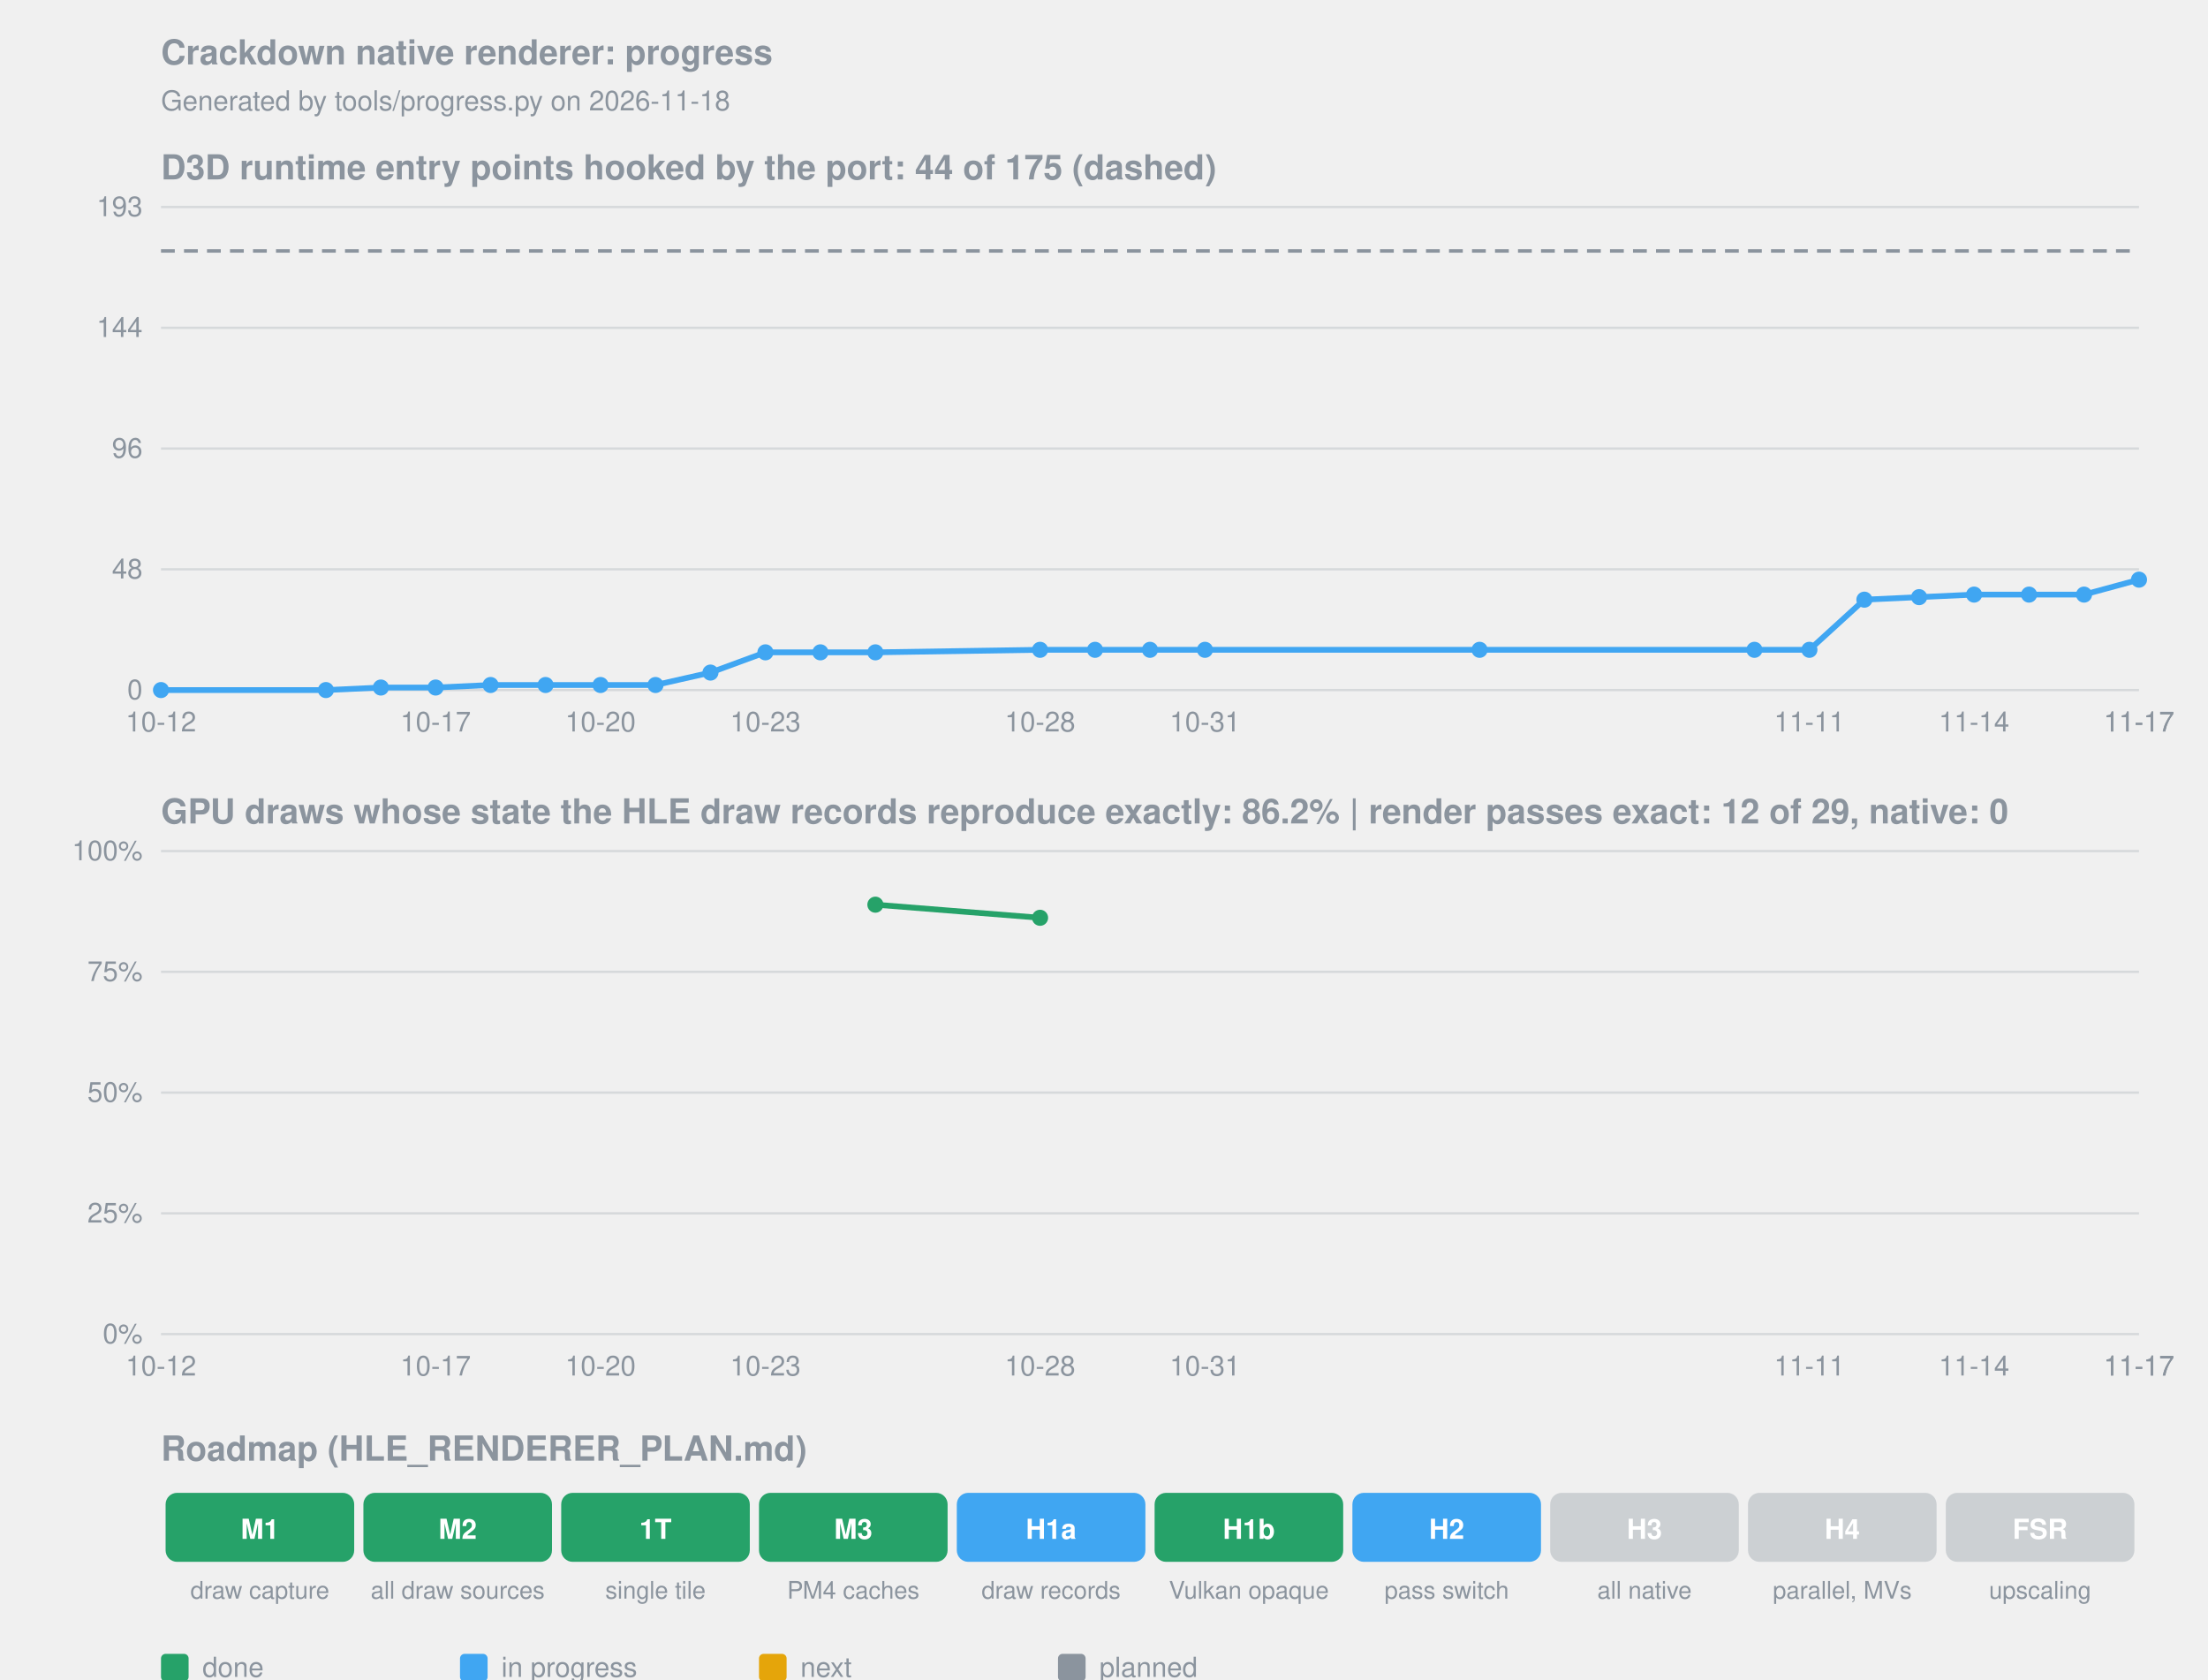
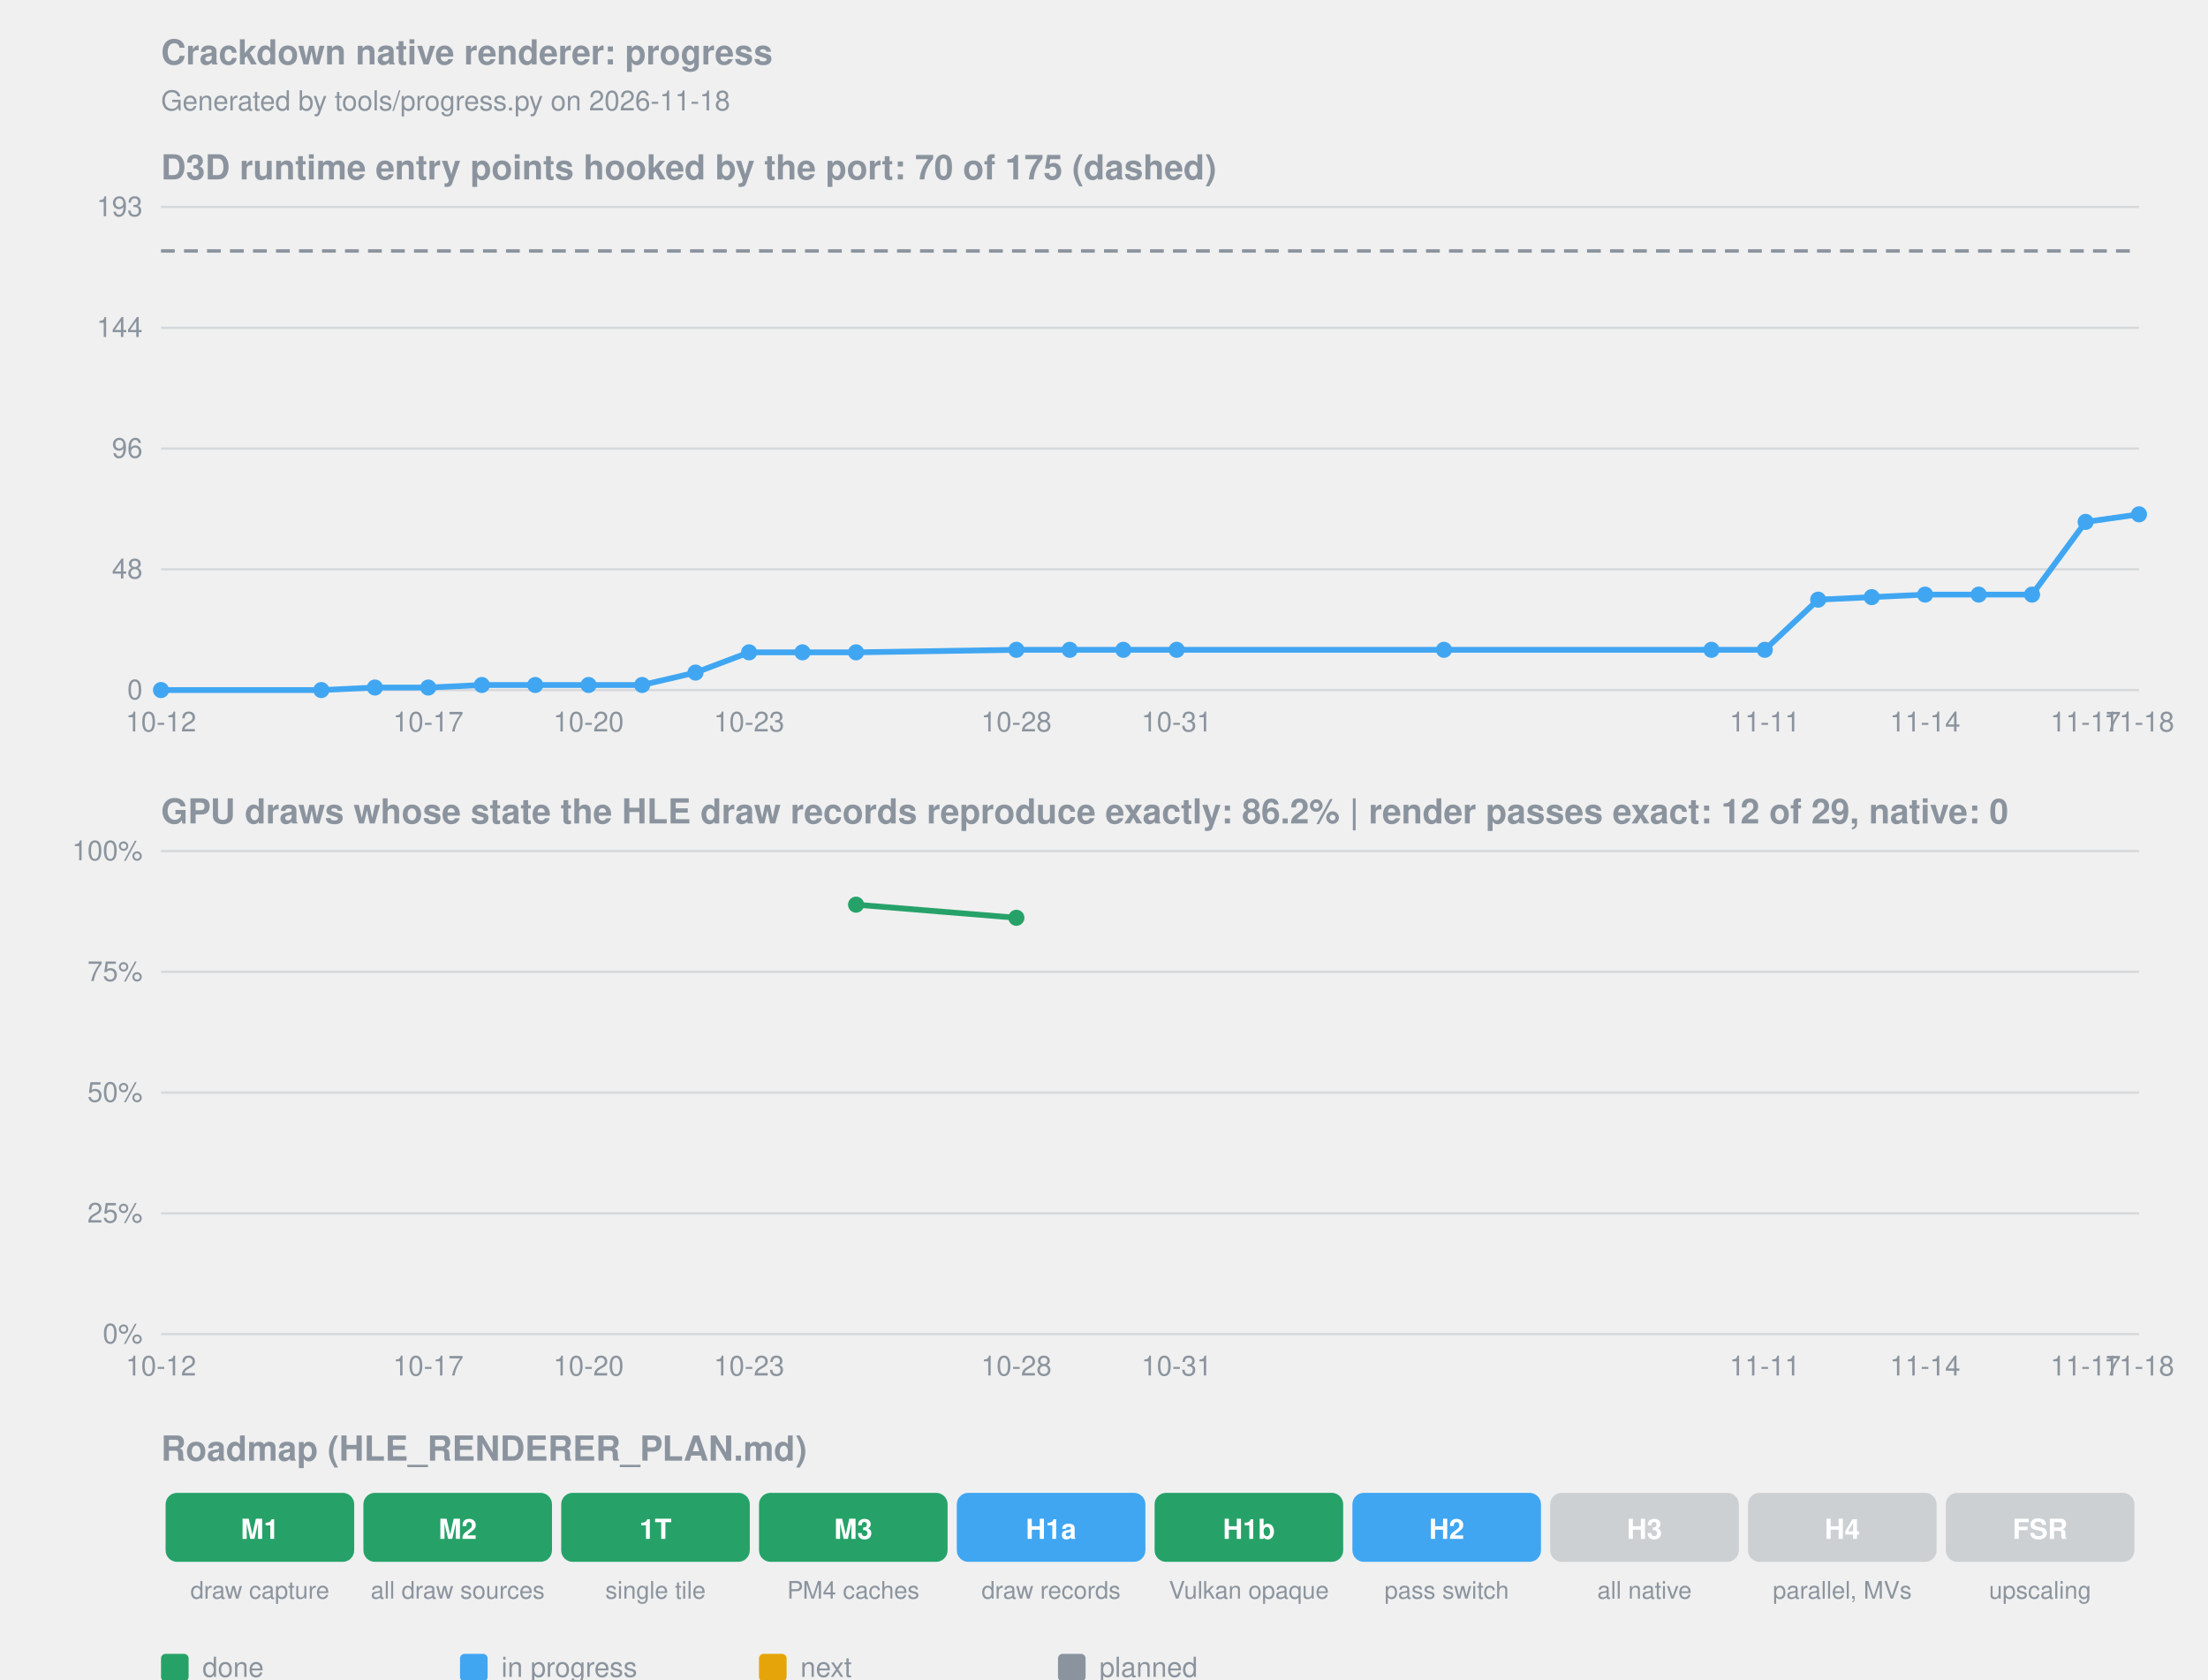
<svg xmlns="http://www.w3.org/2000/svg" width="960" height="730" viewBox="0 0 960 730" font-family="Segoe UI, Helvetica, Arial, sans-serif" font-size="12">
  <style>.t{fill:#8b949e}.h{fill:#8b949e;font-size:15px;font-weight:600}.g{stroke:#8b949e;stroke-opacity:.25}.a{fill:none;stroke:#40a6f2;stroke-width:2.5}.d{fill:none;stroke:#8b949e;stroke-width:1.5;stroke-dasharray:6 4}.m{fill:none;stroke:#26a269;stroke-width:2.5}</style>
  <text class="h" x="70" y="28">Crackdown native renderer: progress</text>
  <text class="t" x="70" y="48">Generated by tools/progress.py on 2026-11-18</text>
-   <text class="h" x="70" y="78">D3D runtime entry points hooked by the port: 44 of 175 (dashed)</text>
+   <text class="h" x="70" y="78">D3D runtime entry points hooked by the port: 70 of 175 (dashed)</text>
  <line class="g" x1="70" x2="930" y1="300.0" y2="300.0" />
  <text class="t" x="62" y="304.0" text-anchor="end">0</text>
  <line class="g" x1="70" x2="930" y1="247.5" y2="247.5" />
  <text class="t" x="62" y="251.5" text-anchor="end">48</text>
  <line class="g" x1="70" x2="930" y1="195.0" y2="195.0" />
  <text class="t" x="62" y="199.0" text-anchor="end">96</text>
  <line class="g" x1="70" x2="930" y1="142.5" y2="142.5" />
  <text class="t" x="62" y="146.5" text-anchor="end">144</text>
  <line class="g" x1="70" x2="930" y1="90.0" y2="90.0" />
  <text class="t" x="62" y="94.0" text-anchor="end">193</text>
  <line class="d" x1="70" x2="930" y1="109.1" y2="109.1" />
-   <polyline class="a" points="70.0,300.0 141.7,300.0 165.6,298.9 189.4,298.9 213.3,297.8 237.2,297.8 261.1,297.8 285.0,297.8 308.9,292.4 332.8,283.6 356.7,283.6 380.6,283.6 452.2,282.5 476.1,282.5 500.0,282.5 523.9,282.5 643.3,282.5 762.8,282.5 786.7,282.5 810.6,260.7 834.4,259.6 858.3,258.5 882.2,258.5 906.1,258.5 930.0,252.0" />
+   <polyline class="a" points="70.0,300.0 139.7,300.0 163.0,298.9 186.2,298.9 209.5,297.8 232.7,297.8 255.9,297.8 279.2,297.8 302.4,292.4 325.7,283.6 348.9,283.6 372.2,283.6 441.9,282.5 465.1,282.5 488.4,282.5 511.6,282.5 627.8,282.5 744.1,282.5 767.3,282.5 790.5,260.7 813.8,259.6 837.0,258.5 860.3,258.5 883.5,258.5 906.8,226.9 930.0,223.6" />
  <circle cx="70.0" cy="300.0" r="3.5" fill="#40a6f2" />
-   <circle cx="141.7" cy="300.0" r="3.5" fill="#40a6f2" />
-   <circle cx="165.6" cy="298.9" r="3.5" fill="#40a6f2" />
-   <circle cx="189.4" cy="298.9" r="3.5" fill="#40a6f2" />
-   <circle cx="213.3" cy="297.8" r="3.5" fill="#40a6f2" />
-   <circle cx="237.2" cy="297.8" r="3.5" fill="#40a6f2" />
-   <circle cx="261.1" cy="297.8" r="3.5" fill="#40a6f2" />
-   <circle cx="285.0" cy="297.8" r="3.5" fill="#40a6f2" />
-   <circle cx="308.9" cy="292.4" r="3.5" fill="#40a6f2" />
-   <circle cx="332.8" cy="283.6" r="3.5" fill="#40a6f2" />
-   <circle cx="356.7" cy="283.6" r="3.5" fill="#40a6f2" />
-   <circle cx="380.6" cy="283.6" r="3.5" fill="#40a6f2" />
-   <circle cx="452.2" cy="282.5" r="3.5" fill="#40a6f2" />
-   <circle cx="476.1" cy="282.5" r="3.5" fill="#40a6f2" />
-   <circle cx="500.0" cy="282.5" r="3.5" fill="#40a6f2" />
-   <circle cx="523.9" cy="282.5" r="3.5" fill="#40a6f2" />
-   <circle cx="643.3" cy="282.5" r="3.5" fill="#40a6f2" />
-   <circle cx="762.8" cy="282.5" r="3.5" fill="#40a6f2" />
-   <circle cx="786.7" cy="282.5" r="3.5" fill="#40a6f2" />
-   <circle cx="810.6" cy="260.7" r="3.5" fill="#40a6f2" />
-   <circle cx="834.4" cy="259.6" r="3.5" fill="#40a6f2" />
-   <circle cx="858.3" cy="258.5" r="3.5" fill="#40a6f2" />
-   <circle cx="882.2" cy="258.5" r="3.5" fill="#40a6f2" />
-   <circle cx="906.1" cy="258.5" r="3.5" fill="#40a6f2" />
-   <circle cx="930.0" cy="252.0" r="3.5" fill="#40a6f2" />
+   <circle cx="139.7" cy="300.0" r="3.5" fill="#40a6f2" />
+   <circle cx="163.0" cy="298.9" r="3.5" fill="#40a6f2" />
+   <circle cx="186.2" cy="298.9" r="3.5" fill="#40a6f2" />
+   <circle cx="209.5" cy="297.8" r="3.5" fill="#40a6f2" />
+   <circle cx="232.7" cy="297.8" r="3.5" fill="#40a6f2" />
+   <circle cx="255.9" cy="297.8" r="3.5" fill="#40a6f2" />
+   <circle cx="279.2" cy="297.8" r="3.5" fill="#40a6f2" />
+   <circle cx="302.4" cy="292.4" r="3.5" fill="#40a6f2" />
+   <circle cx="325.7" cy="283.6" r="3.5" fill="#40a6f2" />
+   <circle cx="348.9" cy="283.6" r="3.5" fill="#40a6f2" />
+   <circle cx="372.2" cy="283.6" r="3.5" fill="#40a6f2" />
+   <circle cx="441.9" cy="282.5" r="3.5" fill="#40a6f2" />
+   <circle cx="465.1" cy="282.5" r="3.5" fill="#40a6f2" />
+   <circle cx="488.4" cy="282.5" r="3.5" fill="#40a6f2" />
+   <circle cx="511.6" cy="282.5" r="3.5" fill="#40a6f2" />
+   <circle cx="627.8" cy="282.5" r="3.5" fill="#40a6f2" />
+   <circle cx="744.1" cy="282.5" r="3.5" fill="#40a6f2" />
+   <circle cx="767.3" cy="282.5" r="3.5" fill="#40a6f2" />
+   <circle cx="790.5" cy="260.7" r="3.5" fill="#40a6f2" />
+   <circle cx="813.8" cy="259.6" r="3.5" fill="#40a6f2" />
+   <circle cx="837.0" cy="258.5" r="3.5" fill="#40a6f2" />
+   <circle cx="860.3" cy="258.5" r="3.5" fill="#40a6f2" />
+   <circle cx="883.5" cy="258.5" r="3.5" fill="#40a6f2" />
+   <circle cx="906.8" cy="226.9" r="3.5" fill="#40a6f2" />
+   <circle cx="930.0" cy="223.6" r="3.5" fill="#40a6f2" />
  <text class="t" x="70.0" y="318" text-anchor="middle">10-12</text>
-   <text class="t" x="189.4" y="318" text-anchor="middle">10-17</text>
-   <text class="t" x="261.1" y="318" text-anchor="middle">10-20</text>
-   <text class="t" x="332.8" y="318" text-anchor="middle">10-23</text>
-   <text class="t" x="452.2" y="318" text-anchor="middle">10-28</text>
-   <text class="t" x="523.9" y="318" text-anchor="middle">10-31</text>
-   <text class="t" x="786.7" y="318" text-anchor="middle">11-11</text>
-   <text class="t" x="858.3" y="318" text-anchor="middle">11-14</text>
-   <text class="t" x="930.0" y="318" text-anchor="middle">11-17</text>
-   <text class="t" x="930.0" y="318" text-anchor="middle">11-17</text>
+   <text class="t" x="186.2" y="318" text-anchor="middle">10-17</text>
+   <text class="t" x="255.9" y="318" text-anchor="middle">10-20</text>
+   <text class="t" x="325.7" y="318" text-anchor="middle">10-23</text>
+   <text class="t" x="441.9" y="318" text-anchor="middle">10-28</text>
+   <text class="t" x="511.6" y="318" text-anchor="middle">10-31</text>
+   <text class="t" x="767.3" y="318" text-anchor="middle">11-11</text>
+   <text class="t" x="837.0" y="318" text-anchor="middle">11-14</text>
+   <text class="t" x="906.8" y="318" text-anchor="middle">11-17</text>
+   <text class="t" x="930.0" y="318" text-anchor="middle">11-18</text>
  <text class="h" x="70" y="358">GPU draws whose state the HLE draw records reproduce exactly: 86.2%  |  render passes exact: 12 of 29, native: 0</text>
  <line class="g" x1="70" x2="930" y1="580.0" y2="580.0" />
  <text class="t" x="62" y="584.0" text-anchor="end">0%</text>
  <line class="g" x1="70" x2="930" y1="527.5" y2="527.5" />
  <text class="t" x="62" y="531.5" text-anchor="end">25%</text>
  <line class="g" x1="70" x2="930" y1="475.0" y2="475.0" />
  <text class="t" x="62" y="479.0" text-anchor="end">50%</text>
  <line class="g" x1="70" x2="930" y1="422.5" y2="422.5" />
  <text class="t" x="62" y="426.5" text-anchor="end">75%</text>
  <line class="g" x1="70" x2="930" y1="370.0" y2="370.0" />
  <text class="t" x="62" y="374.0" text-anchor="end">100%</text>
-   <polyline class="m" points="380.6,393.3 452.2,399.0" />
-   <circle cx="380.6" cy="393.3" r="3.5" fill="#26a269" />
-   <circle cx="452.2" cy="399.0" r="3.5" fill="#26a269" />
+   <polyline class="m" points="372.2,393.3 441.9,399.0" />
+   <circle cx="372.2" cy="393.3" r="3.5" fill="#26a269" />
+   <circle cx="441.9" cy="399.0" r="3.5" fill="#26a269" />
  <text class="t" x="70.0" y="598" text-anchor="middle">10-12</text>
-   <text class="t" x="189.4" y="598" text-anchor="middle">10-17</text>
-   <text class="t" x="261.1" y="598" text-anchor="middle">10-20</text>
-   <text class="t" x="332.8" y="598" text-anchor="middle">10-23</text>
-   <text class="t" x="452.2" y="598" text-anchor="middle">10-28</text>
-   <text class="t" x="523.9" y="598" text-anchor="middle">10-31</text>
-   <text class="t" x="786.7" y="598" text-anchor="middle">11-11</text>
-   <text class="t" x="858.3" y="598" text-anchor="middle">11-14</text>
-   <text class="t" x="930.0" y="598" text-anchor="middle">11-17</text>
-   <text class="t" x="930.0" y="598" text-anchor="middle">11-17</text>
+   <text class="t" x="186.2" y="598" text-anchor="middle">10-17</text>
+   <text class="t" x="255.9" y="598" text-anchor="middle">10-20</text>
+   <text class="t" x="325.7" y="598" text-anchor="middle">10-23</text>
+   <text class="t" x="441.9" y="598" text-anchor="middle">10-28</text>
+   <text class="t" x="511.6" y="598" text-anchor="middle">10-31</text>
+   <text class="t" x="767.3" y="598" text-anchor="middle">11-11</text>
+   <text class="t" x="837.0" y="598" text-anchor="middle">11-14</text>
+   <text class="t" x="906.8" y="598" text-anchor="middle">11-17</text>
+   <text class="t" x="930.0" y="598" text-anchor="middle">11-18</text>
  <text class="h" x="70" y="635">Roadmap (HLE_RENDERER_PLAN.md)</text>
  <rect x="72.0" y="649" width="82.0" height="30" rx="5" fill="#26a269" fill-opacity="1" />
  <text x="113.0" y="669" text-anchor="middle" fill="#ffffff" font-weight="600">M1</text>
  <text class="t" x="113.0" y="695" text-anchor="middle" font-size="10.5">draw capture</text>
  <rect x="158.0" y="649" width="82.0" height="30" rx="5" fill="#26a269" fill-opacity="1" />
  <text x="199.0" y="669" text-anchor="middle" fill="#ffffff" font-weight="600">M2</text>
  <text class="t" x="199.0" y="695" text-anchor="middle" font-size="10.5">all draw sources</text>
  <rect x="244.0" y="649" width="82.0" height="30" rx="5" fill="#26a269" fill-opacity="1" />
  <text x="285.0" y="669" text-anchor="middle" fill="#ffffff" font-weight="600">1T</text>
  <text class="t" x="285.0" y="695" text-anchor="middle" font-size="10.5">single tile</text>
  <rect x="330.0" y="649" width="82.0" height="30" rx="5" fill="#26a269" fill-opacity="1" />
  <text x="371.0" y="669" text-anchor="middle" fill="#ffffff" font-weight="600">M3</text>
  <text class="t" x="371.0" y="695" text-anchor="middle" font-size="10.5">PM4 caches</text>
  <rect x="416.0" y="649" width="82.0" height="30" rx="5" fill="#40a6f2" fill-opacity="1" />
  <text x="457.0" y="669" text-anchor="middle" fill="#ffffff" font-weight="600">H1a</text>
  <text class="t" x="457.0" y="695" text-anchor="middle" font-size="10.5">draw records</text>
  <rect x="502.0" y="649" width="82.0" height="30" rx="5" fill="#26a269" fill-opacity="1" />
  <text x="543.0" y="669" text-anchor="middle" fill="#ffffff" font-weight="600">H1b</text>
  <text class="t" x="543.0" y="695" text-anchor="middle" font-size="10.5">Vulkan opaque</text>
  <rect x="588.0" y="649" width="82.0" height="30" rx="5" fill="#40a6f2" fill-opacity="1" />
  <text x="629.0" y="669" text-anchor="middle" fill="#ffffff" font-weight="600">H2</text>
  <text class="t" x="629.0" y="695" text-anchor="middle" font-size="10.5">pass switch</text>
  <rect x="674.0" y="649" width="82.0" height="30" rx="5" fill="#8b949e" fill-opacity=".35" />
  <text x="715.0" y="669" text-anchor="middle" fill="#ffffff" font-weight="600">H3</text>
  <text class="t" x="715.0" y="695" text-anchor="middle" font-size="10.5">all native</text>
  <rect x="760.0" y="649" width="82.0" height="30" rx="5" fill="#8b949e" fill-opacity=".35" />
  <text x="801.0" y="669" text-anchor="middle" fill="#ffffff" font-weight="600">H4</text>
  <text class="t" x="801.0" y="695" text-anchor="middle" font-size="10.5">parallel, MVs</text>
  <rect x="846.0" y="649" width="82.0" height="30" rx="5" fill="#8b949e" fill-opacity=".35" />
  <text x="887.0" y="669" text-anchor="middle" fill="#ffffff" font-weight="600">FSR</text>
  <text class="t" x="887.0" y="695" text-anchor="middle" font-size="10.5">upscaling</text>
  <rect x="70" y="719" width="12" height="12" rx="2" fill="#26a269" />
  <text class="t" x="88" y="729">done</text>
  <rect x="200" y="719" width="12" height="12" rx="2" fill="#40a6f2" />
  <text class="t" x="218" y="729">in progress</text>
  <rect x="330" y="719" width="12" height="12" rx="2" fill="#e5a50a" />
  <text class="t" x="348" y="729">next</text>
  <rect x="460" y="719" width="12" height="12" rx="2" fill="#8b949e" />
  <text class="t" x="478" y="729">planned</text>
</svg>
